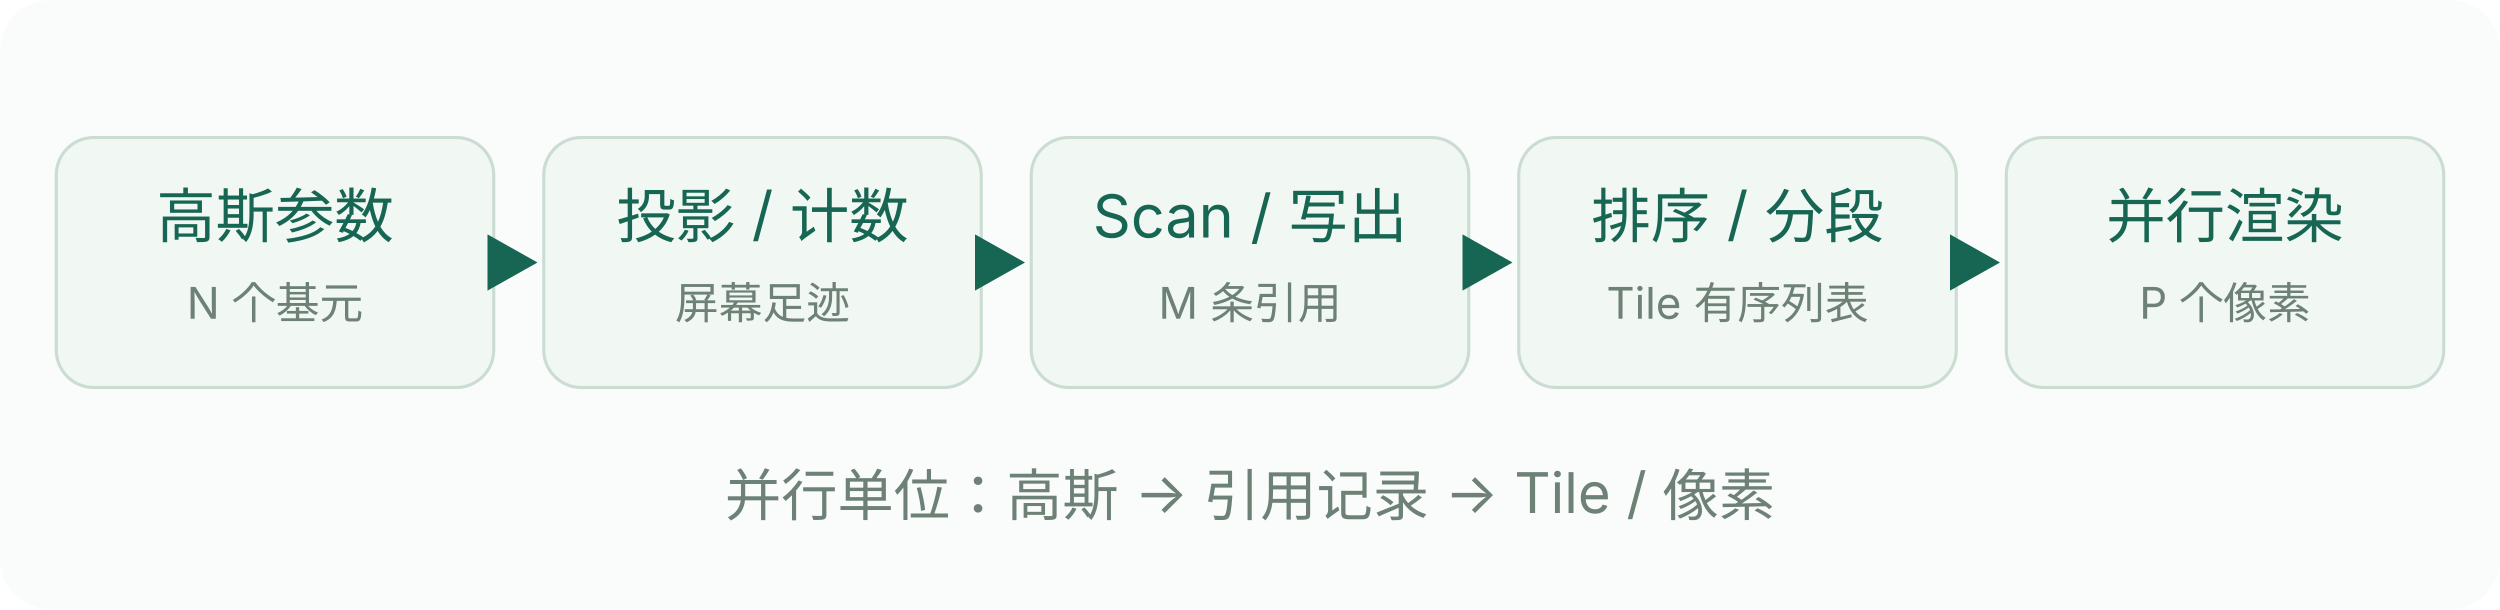
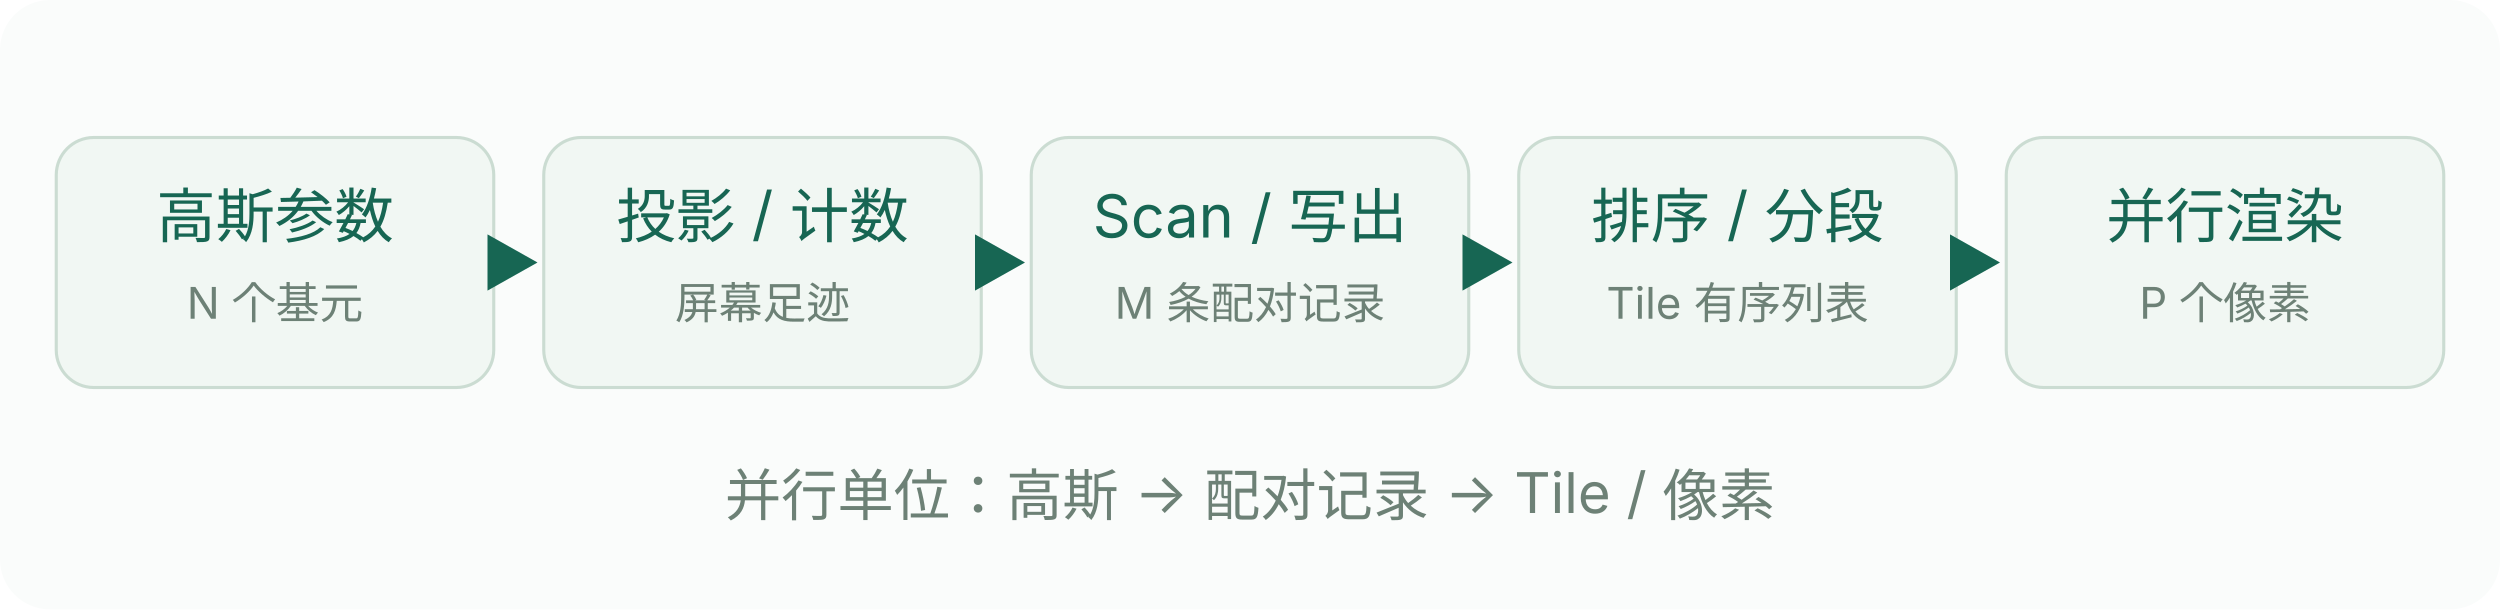
<svg xmlns="http://www.w3.org/2000/svg" viewBox="0 0 800 195" role="img">
  <defs>
    <marker id="arrow" markerWidth="9" markerHeight="9" refX="7" refY="4.5" orient="auto">
      <path d="M0 0L8 4.5L0 9" fill="#176653" />
    </marker>
  </defs>
  <rect width="800" height="195" rx="16" fill="#fafcfb" />
  <g font-family="-apple-system,BlinkMacSystemFont,PingFang SC,Microsoft YaHei,sans-serif">
    <rect x="18" y="44" width="140" height="80" rx="12" fill="#f1f7f3" stroke="#cbdcd2" />
    <text x="88.0" y="76" font-size="19" fill="#176653" text-anchor="middle">高斯参数</text>
    <text x="88.0" y="102" font-size="14" fill="#6d8176" text-anchor="middle">N 个基元</text>
    <path d="M160,84 L170,84" stroke="#176653" stroke-width="2" fill="none" marker-end="url(#arrow)" />
    <rect x="174" y="44" width="140" height="80" rx="12" fill="#f1f7f3" stroke="#cbdcd2" />
    <text x="244.0" y="76" font-size="19" fill="#176653" text-anchor="middle">投影 / 计数</text>
    <text x="244.0" y="102" font-size="14" fill="#6d8176" text-anchor="middle">屏幕足迹</text>
    <path d="M316,84 L326,84" stroke="#176653" stroke-width="2" fill="none" marker-end="url(#arrow)" />
    <rect x="330" y="44" width="140" height="80" rx="12" fill="#f1f7f3" stroke="#cbdcd2" />
    <text x="400.0" y="76" font-size="19" fill="#176653" text-anchor="middle">Scan / 写出</text>
-     <text x="400.0" y="102" font-size="14" fill="#6d8176" text-anchor="middle">M 条引用</text>
+     <text x="400.0" y="102" font-size="14" fill="#6d8176" text-anchor="middle">M 条配对记录</text>
    <path d="M472,84 L482,84" stroke="#176653" stroke-width="2" fill="none" marker-end="url(#arrow)" />
    <rect x="486" y="44" width="140" height="80" rx="12" fill="#f1f7f3" stroke="#cbdcd2" />
    <text x="556.0" y="76" font-size="19" fill="#176653" text-anchor="middle">排序 / 分段</text>
    <text x="556.0" y="102" font-size="14" fill="#6d8176" text-anchor="middle">Tile 有序列表</text>
    <path d="M628,84 L638,84" stroke="#176653" stroke-width="2" fill="none" marker-end="url(#arrow)" />
    <rect x="642" y="44" width="140" height="80" rx="12" fill="#f1f7f3" stroke="#cbdcd2" />
    <text x="712.0" y="76" font-size="19" fill="#176653" text-anchor="middle">并行渲染</text>
    <text x="712.0" y="102" font-size="14" fill="#6d8176" text-anchor="middle">P 个像素</text>
-     <text x="400" y="165" font-size="18" fill="#6d8176" text-anchor="middle">并行单位：高斯 → 引用记录 → Tile / 像素</text>
+     <text x="400" y="165" font-size="18" fill="#6d8176" text-anchor="middle">并行单位：高斯 → 配对记录 → Tile / 像素</text>
  </g>
</svg>
